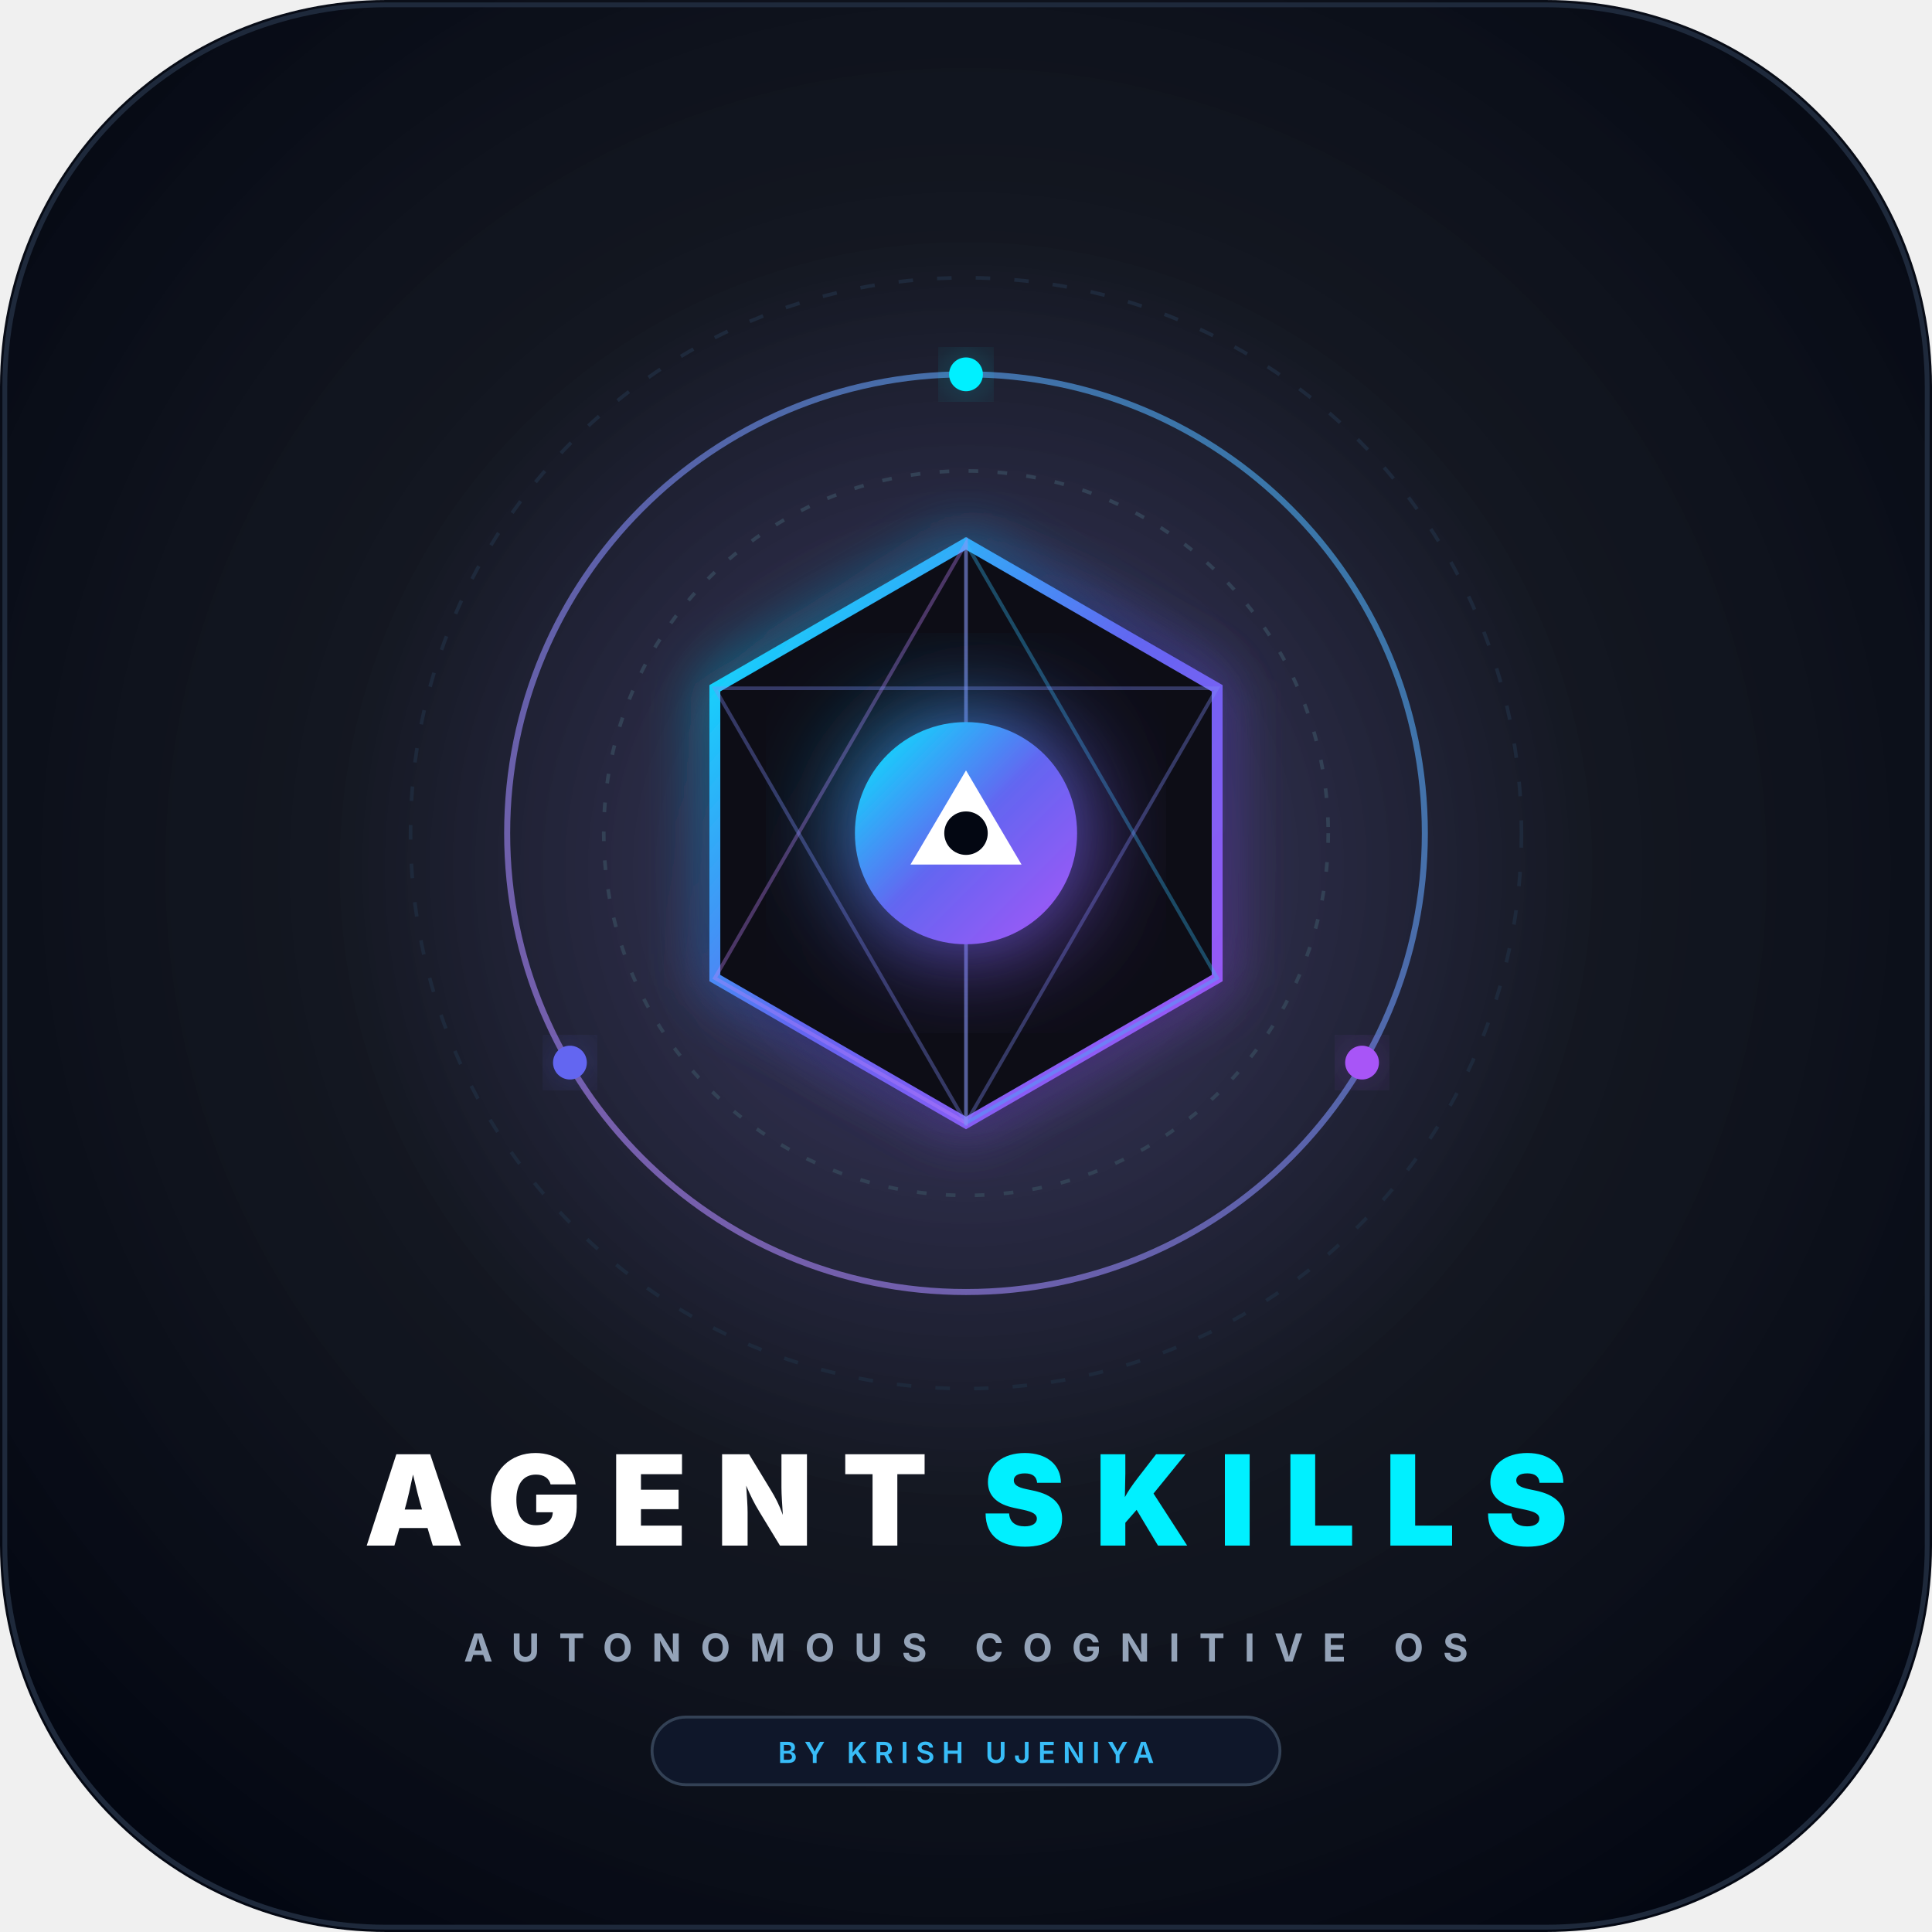
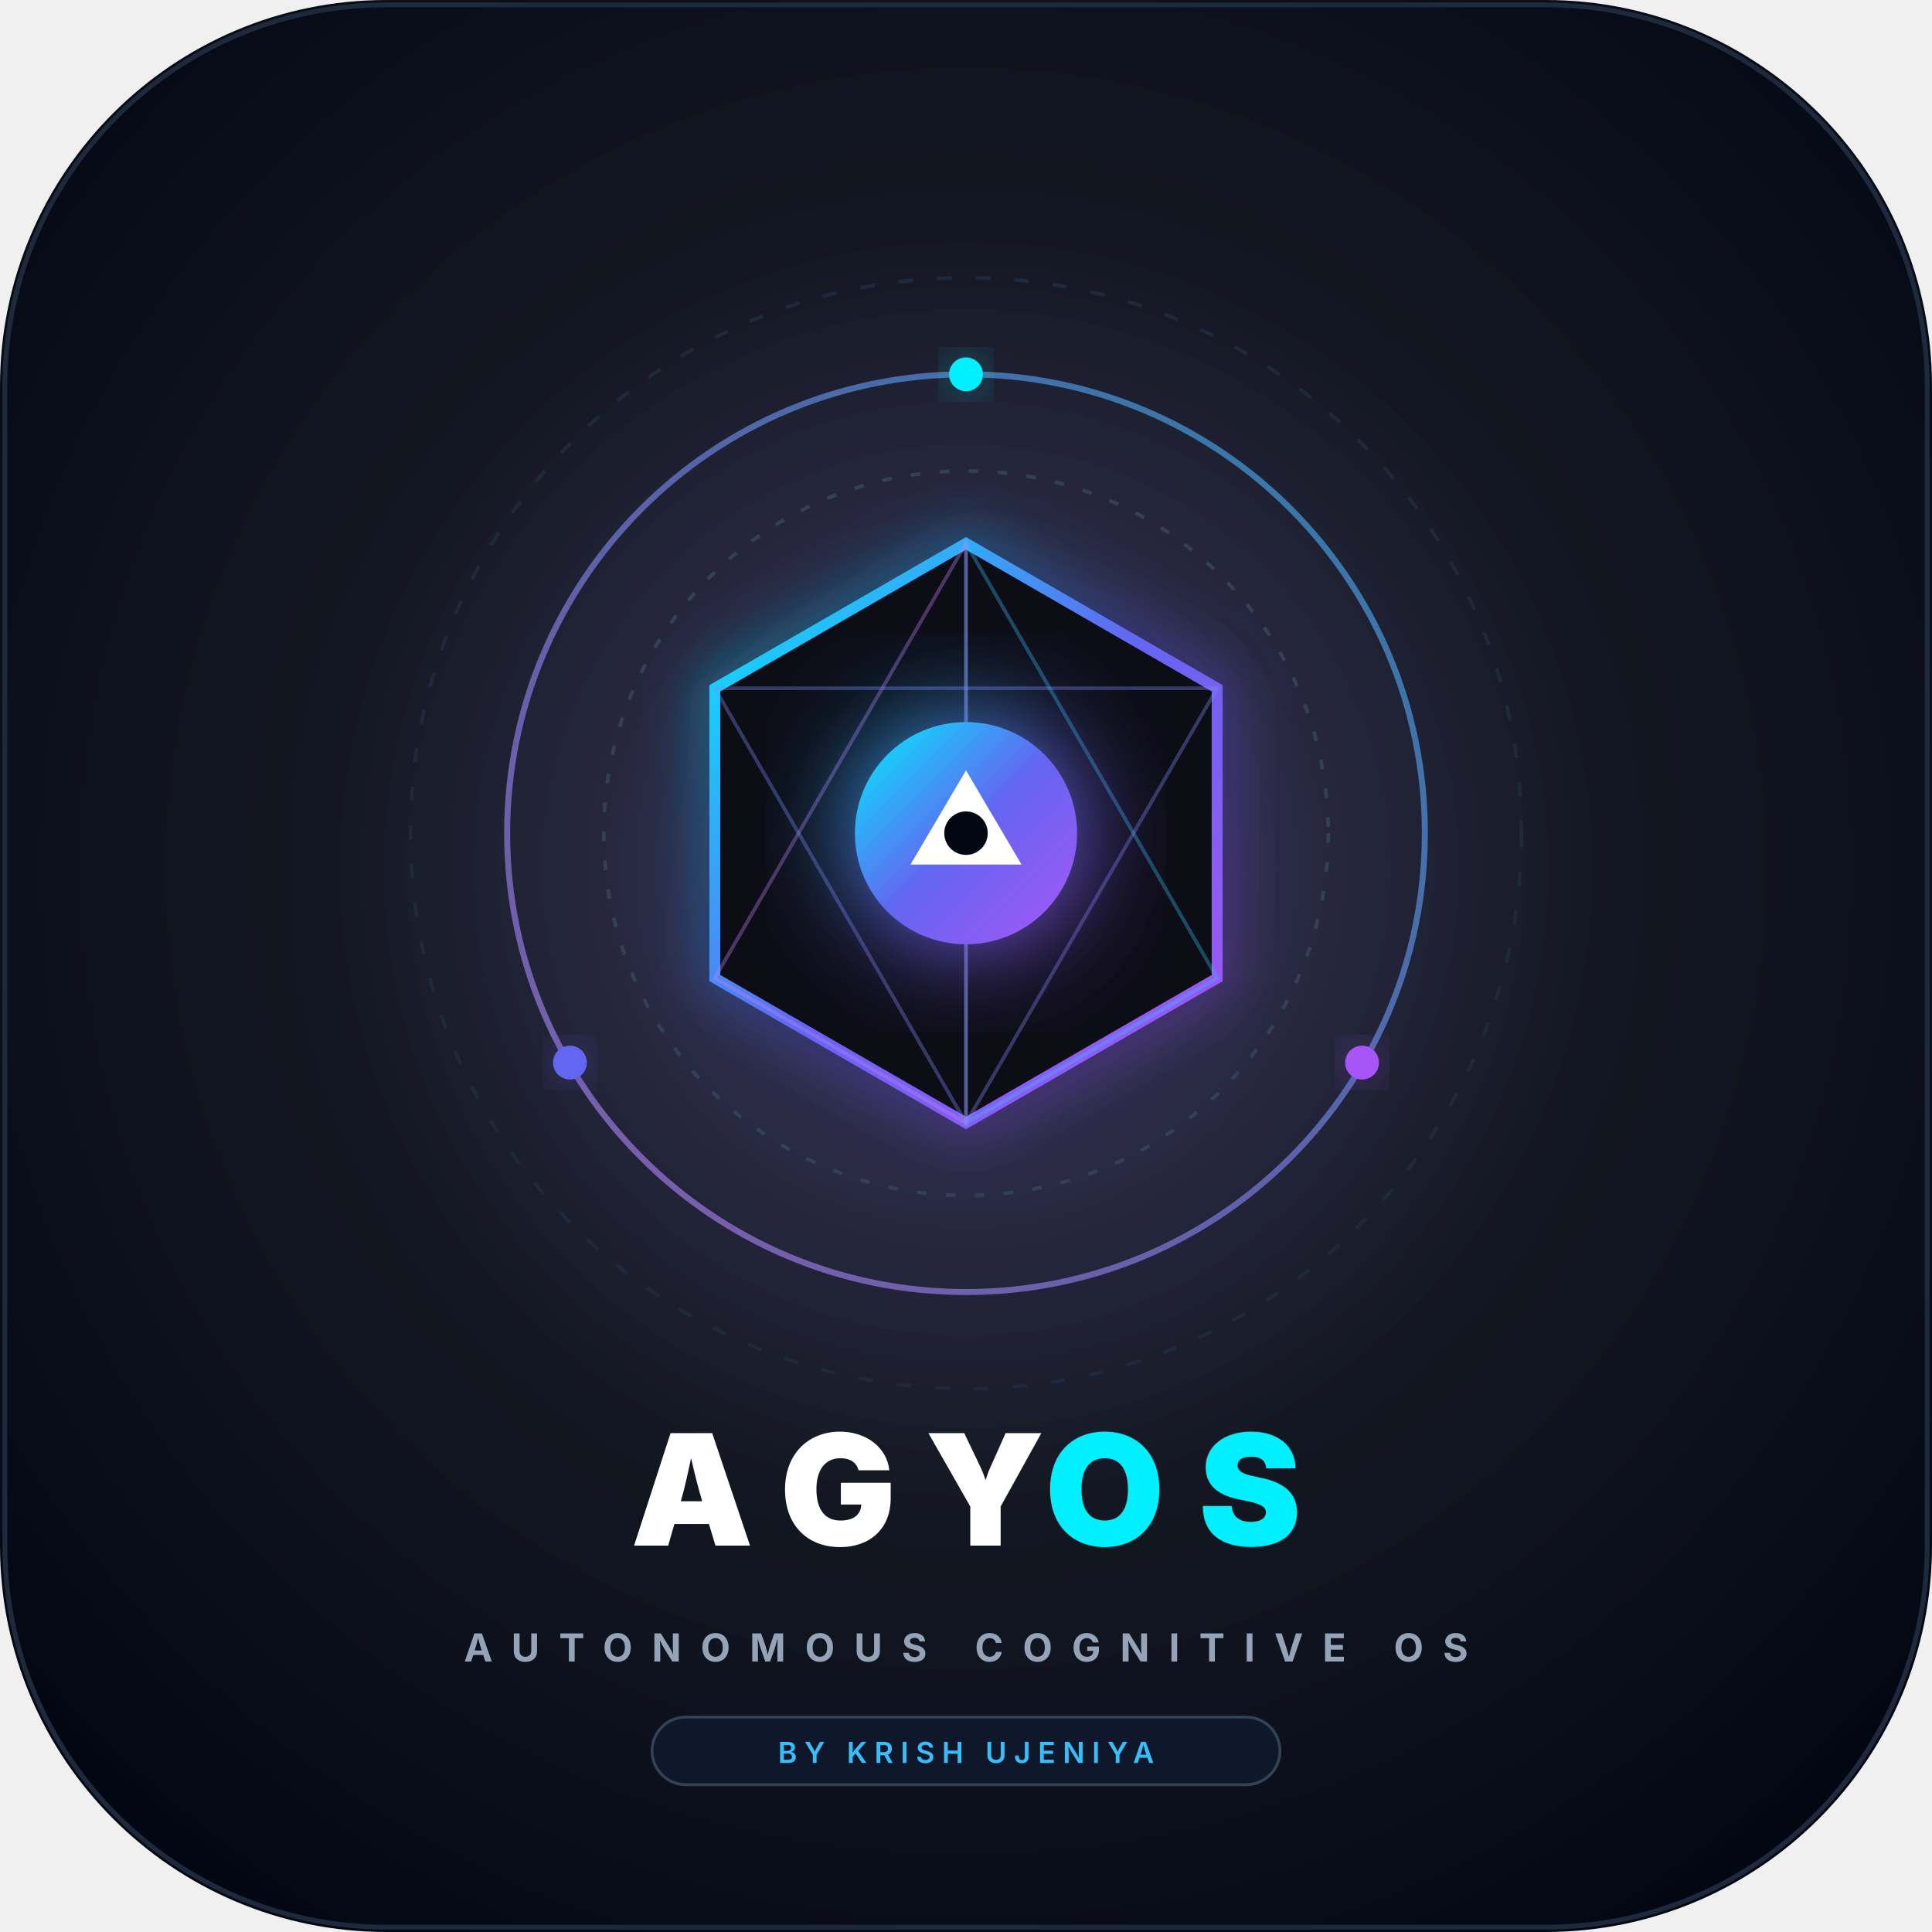
<svg xmlns="http://www.w3.org/2000/svg" viewBox="0 0 800 800" width="100%" height="100%">
  <defs>
    <radialGradient id="bgGlow" cx="50%" cy="45%" r="65%">
      <stop offset="0%" stop-color="#1E1B4B" stop-opacity="0.85" />
      <stop offset="50%" stop-color="#0B0F19" stop-opacity="0.96" />
      <stop offset="100%" stop-color="#030712" stop-opacity="1" />
    </radialGradient>
    <linearGradient id="cyanPurple" x1="0%" y1="0%" x2="100%" y2="100%">
      <stop offset="0%" stop-color="#00F0FF" />
      <stop offset="50%" stop-color="#6366F1" />
      <stop offset="100%" stop-color="#A855F7" />
    </linearGradient>
    <linearGradient id="glowRing" x1="100%" y1="0%" x2="0%" y2="100%">
      <stop offset="0%" stop-color="#38BDF8" />
      <stop offset="50%" stop-color="#818CF8" />
      <stop offset="100%" stop-color="#C084FC" />
-     </linearGradient>
-     <linearGradient id="goldAccent" x1="0%" y1="0%" x2="100%" y2="0%">
-       <stop offset="0%" stop-color="#38BDF8" />
-       <stop offset="100%" stop-color="#00F0FF" />
    </linearGradient>
    <filter id="softGlow" x="-30%" y="-30%" width="160%" height="160%">
      <feGaussianBlur stdDeviation="12" result="blur" />
      <feMerge>
        <feMergeNode in="blur" />
        <feMergeNode in="SourceGraphic" />
      </feMerge>
    </filter>
    <filter id="deepGlow" x="-40%" y="-40%" width="180%" height="180%">
      <feGaussianBlur stdDeviation="22" result="blur2" />
      <feMerge>
        <feMergeNode in="blur2" />
        <feMergeNode in="SourceGraphic" />
      </feMerge>
    </filter>
  </defs>
  <rect width="800" height="800" rx="160" fill="url(#bgGlow)" />
  <rect width="796" height="796" x="2" y="2" rx="158" fill="none" stroke="#1E293B" stroke-width="2" />
  <g transform="translate(400, 345)">
    <circle r="230" fill="none" stroke="#1E293B" stroke-width="1.5" stroke-dasharray="6 10" />
    <circle r="190" fill="none" stroke="url(#glowRing)" stroke-width="2.5" stroke-opacity="0.6" />
    <circle r="150" fill="none" stroke="#334155" stroke-width="1.5" stroke-dasharray="4 8" />
    <circle cx="0" cy="-190" r="7" fill="#00F0FF" filter="url(#softGlow)" />
    <circle cx="164" cy="95" r="7" fill="#A855F7" filter="url(#softGlow)" />
    <circle cx="-164" cy="95" r="7" fill="#6366F1" filter="url(#softGlow)" />
    <polygon points="0,-120 104,-60 104,60 0,120 -104,60 -104,-60" fill="#0B0F19" stroke="url(#cyanPurple)" stroke-width="4.5" filter="url(#softGlow)" />
    <polygon points="0,-120 0,120 104,60" fill="none" stroke="#38BDF8" stroke-width="1.5" stroke-opacity="0.35" />
    <polygon points="0,-120 0,120 -104,60" fill="none" stroke="#C084FC" stroke-width="1.5" stroke-opacity="0.35" />
    <polygon points="-104,-60 104,-60 0,120" fill="none" stroke="#818CF8" stroke-width="1.5" stroke-opacity="0.35" />
    <circle r="46" fill="url(#cyanPurple)" filter="url(#deepGlow)" />
    <polygon points="0,-26 23,13 -23,13" fill="#FFFFFF" />
    <circle r="9" fill="#030712" />
  </g>
-   <text x="400" y="640" text-anchor="middle" font-family="-apple-system, BlinkMacSystemFont, 'SF Pro Display', 'Inter', 'Segoe UI', Roboto, sans-serif" font-size="52" font-weight="900" letter-spacing="12" fill="#FFFFFF">
-     AGENT <tspan fill="#00F0FF">SKILLS</tspan>
+   <text x="400" y="640" text-anchor="middle" font-family="-apple-system, BlinkMacSystemFont, 'SF Pro Display', 'Inter', 'Segoe UI', Roboto, sans-serif" font-size="64" font-weight="900" letter-spacing="14" fill="#FFFFFF">
+     AGY<tspan fill="#00F0FF">OS</tspan>
  </text>
  <text x="400" y="688" text-anchor="middle" font-family="-apple-system, BlinkMacSystemFont, 'SF Pro Text', 'Inter', monospace" font-size="16" font-weight="700" letter-spacing="8" fill="#94A3B8">
    AUTONOMOUS COGNITIVE OS
  </text>
  <g transform="translate(400, 725)">
    <rect x="-130" y="-14" width="260" height="28" rx="14" fill="#0F172A" stroke="#334155" stroke-width="1.2" />
    <text x="0" y="5" text-anchor="middle" font-family="-apple-system, BlinkMacSystemFont, 'SF Pro Text', 'Inter', sans-serif" font-size="12" font-weight="600" letter-spacing="3" fill="#38BDF8">
      BY KRISH UJENIYA
    </text>
  </g>
</svg>
